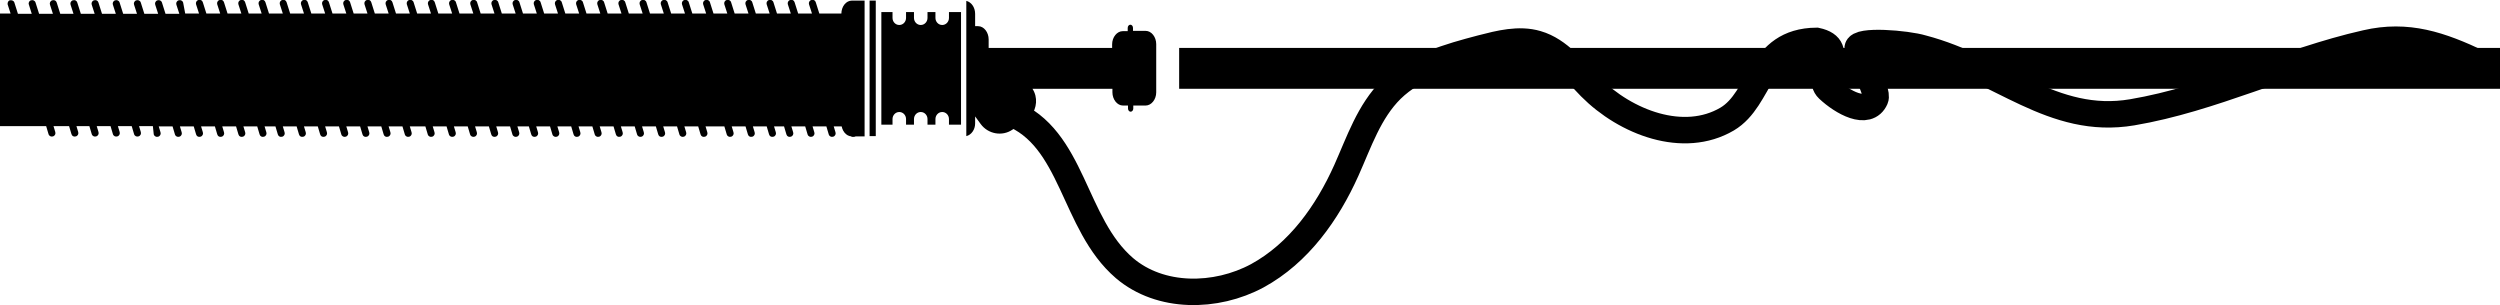
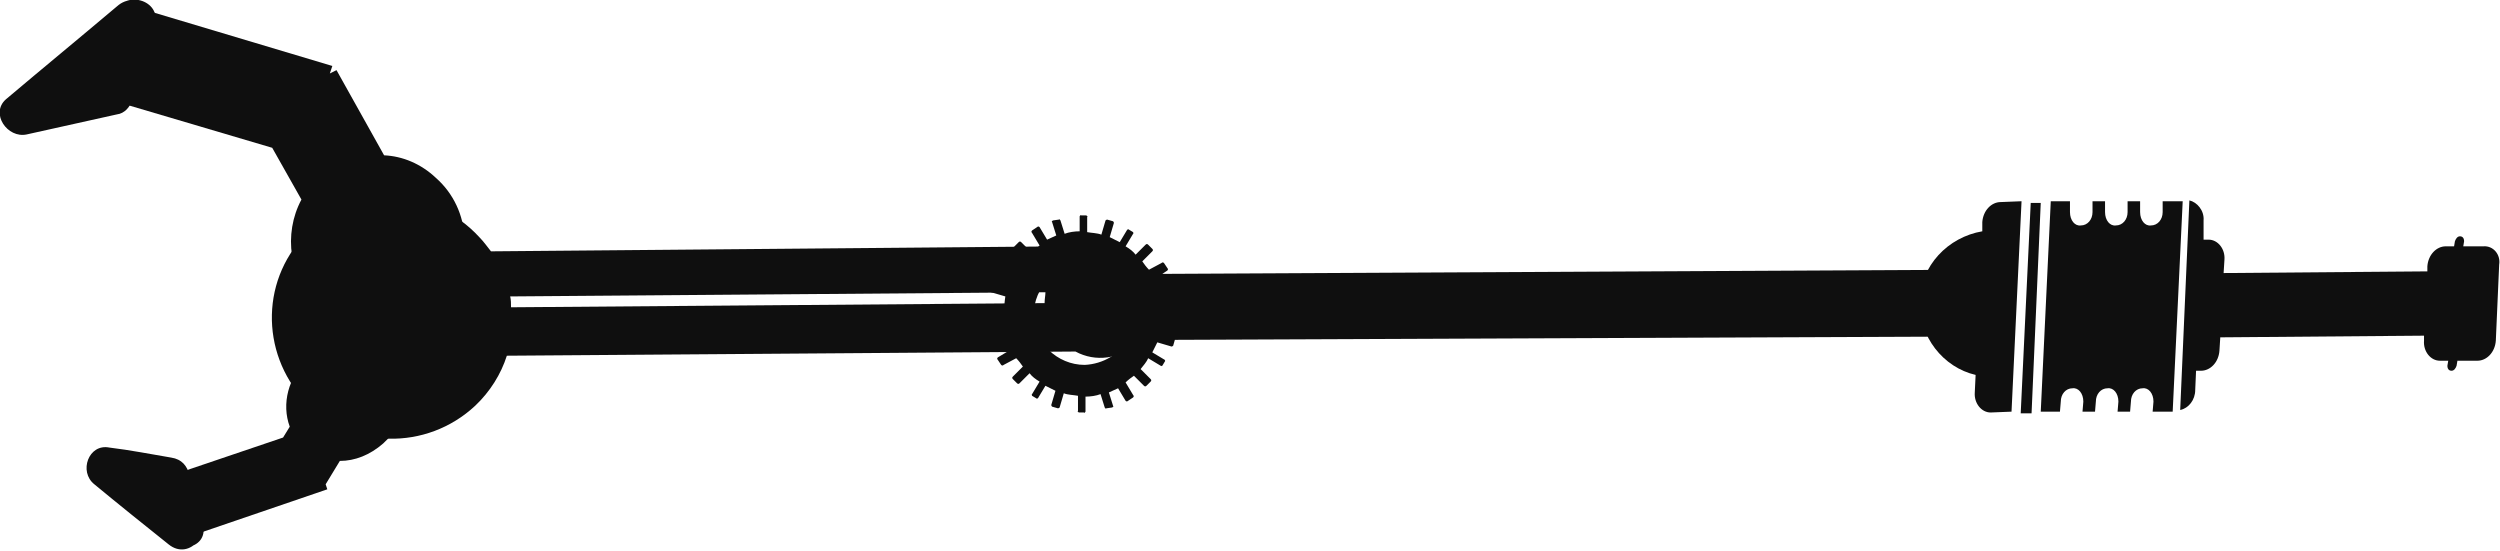
- <svg xmlns="http://www.w3.org/2000/svg" version="1.1" id="manche_d" x="0px" y="0px" viewBox="0 0 850.4 103.7" style="enable-background:new 0 0 850.4 103.7;" xml:space="preserve">
+ <svg xmlns="http://www.w3.org/2000/svg" version="1.1" id="machine" x="0px" y="0px" viewBox="0 0 299.4 65.9" style="enable-background:new 0 0 299.4 65.9;" xml:space="preserve">
  <style type="text/css">
- 	.st0{fill:none;stroke:#000000;stroke-width:9;stroke-miterlimit:10;}
+ 	.st0{fill:#0F0F0F;}
</style>
-   <path id="XMLID_2_" d="M0,4.6h3.6l-1-3.1C2.5,0.9,2.8,0.2,3.4,0.1s1.3,0.1,1.5,0.8l1.2,3.8h4.7L9.8,1.5C9.6,0.9,10,0.2,10.6,0.1  c0.6-0.2,1.3,0.1,1.5,0.8l1.2,3.8h4.7l-1-3.1c-0.2-0.6,0.1-1.3,0.8-1.5s1.3,0.1,1.5,0.8l1.2,3.8H25l-1-3.1c-0.2-0.6,0.1-1.3,0.8-1.5  s1.3,0.1,1.5,0.8l1.2,3.8h4.7l-1-3.1c-0.2-0.6,0.1-1.3,0.8-1.5s1.3,0.1,1.5,0.8l1.2,3.8h4.7l-1-3.1c-0.2-0.6,0.1-1.3,0.8-1.5  c0.6-0.2,1.3,0.1,1.5,0.8l1.2,3.8h4.7l-1-3.1c-0.2-0.6,0.1-1.3,0.8-1.5c0.6-0.2,1.3,0.1,1.5,0.8l1.2,3.8h4.7l-1-3.1  c-0.2-0.6,0.1-1.3,0.8-1.5c0.6-0.2,1.3,0.1,1.5,0.8l1.2,3.8h4.7l-1-3.1c-0.2-0.6,0.1-1.3,0.8-1.5c0.6-0.2,1.3,0.1,1.5,0.8L63,4.6  h4.7l-1-3.1c-0.2-0.6,0.1-1.3,0.8-1.5s1.3,0.1,1.5,0.8l1.2,3.8h4.7l-1-3.1c-0.2-0.6,0.1-1.3,0.8-1.5s1.3,0.1,1.5,0.8l1.2,3.8h4.7  l-1-3.1c-0.2-0.6,0.1-1.3,0.8-1.5s1.3,0.1,1.5,0.8l1.2,3.8H89l-1-3.1c-0.2-0.6,0.1-1.3,0.8-1.5s1.3,0.1,1.5,0.8l1.2,3.8h4.7l-1-3.1  c-0.2-0.6,0.1-1.3,0.8-1.5s1.3,0.1,1.5,0.8l1.2,3.8h4.7l-1-3.1c-0.2-0.6,0.1-1.3,0.8-1.5s1.3,0.1,1.5,0.8l1.2,3.8h4.7l-1-3.1  c-0.2-0.6,0.1-1.3,0.8-1.5s1.3,0.1,1.5,0.8l1.2,3.8h4.7l-1-3.1c-0.2-0.6,0.1-1.3,0.8-1.5s1.3,0.1,1.5,0.8l1.2,3.8h4.7l-1-3.1  c-0.2-0.6,0.1-1.3,0.8-1.5s1.3,0.1,1.5,0.8l1.2,3.8h4.7l-1-3.1c-0.2-0.6,0.1-1.3,0.8-1.5s1.3,0.1,1.5,0.8l1.2,3.8h4.7l-1-3.1  c-0.2-0.6,0.1-1.3,0.8-1.5c0.6-0.2,1.3,0.1,1.5,0.8l1.2,3.8h4.7l-1-3.1c-0.2-0.6,0.1-1.3,0.8-1.5s1.3,0.1,1.5,0.8l1.2,3.8h4.7  l-1-3.1c-0.2-0.6,0.1-1.3,0.8-1.5c0.6-0.2,1.3,0.1,1.5,0.8l1.2,3.8h4.7l-1-3.1c-0.2-0.6,0.1-1.3,0.8-1.5c0.6-0.2,1.3,0.1,1.5,0.8  l1.2,3.8h4.7l-1-3.1c-0.2-0.6,0.1-1.3,0.8-1.5c0.6-0.2,1.3,0.1,1.5,0.8l1.2,3.8h4.7l-1-3.1c-0.2-0.6,0.1-1.3,0.8-1.5  c0.6-0.2,1.3,0.1,1.5,0.8l1.2,3.8h4.7l-1-3.1c-0.2-0.6,0.1-1.3,0.8-1.5c0.6-0.2,1.3,0.1,1.5,0.8l1.2,3.8h4.7l-1-3.1  c-0.2-0.6,0.1-1.3,0.8-1.5c0.6-0.2,1.3,0.1,1.5,0.8l1.2,3.8h4.7l-1-3.1c-0.2-0.6,0.1-1.3,0.8-1.5c0.6-0.2,1.3,0.1,1.5,0.8l1.2,3.8  h4.7l-1-3.1c-0.2-0.6,0.1-1.3,0.8-1.5c0.6-0.2,1.3,0.1,1.5,0.8l1.2,3.8h4.7l-1-3.1c-0.2-0.6,0.1-1.3,0.8-1.5  c0.6-0.2,1.3,0.1,1.5,0.8l1.2,3.8h4.7l-1-3.1c-0.2-0.6,0.1-1.3,0.8-1.5c0.6-0.2,1.3,0.1,1.5,0.8l1.2,3.8h4.7l-1-3.1  c-0.2-0.6,0.1-1.3,0.8-1.5c0.6-0.2,1.3,0.1,1.5,0.8l1.2,3.8h4.7l-1-3.1c-0.2-0.6,0.1-1.3,0.8-1.5c0.6-0.2,1.3,0.1,1.5,0.8l1.2,3.8  h4.7l-1-3.1c-0.2-0.6,0.1-1.3,0.8-1.5c0.6-0.2,1.3,0.1,1.5,0.8l1.2,3.8h4.7l-1-3.1c-0.2-0.6,0.1-1.3,0.8-1.5  c0.6-0.2,1.3,0.1,1.5,0.8l1.2,3.8h4.7l-1-3.1c-0.2-0.6,0.1-1.3,0.8-1.5c0.6-0.2,1.3,0.1,1.5,0.8l1.2,3.8h4.7l-1-3.1  c-0.2-0.6,0.1-1.3,0.8-1.5l0,0c0.6-0.2,1.3,0.1,1.5,0.8l1.2,3.8h4.7l-1-3.1c-0.2-0.6,0.1-1.3,0.8-1.5s1.3,0.1,1.5,0.8l1.2,3.8h4.7  l-1-3.1c-0.2-0.6,0.1-1.3,0.8-1.5s1.3,0.1,1.5,0.8l1.2,3.8h12.8v38.4h-0.7l0.6,2c0.2,0.6-0.1,1.3-0.8,1.5s-1.3-0.1-1.5-0.8l-0.8-2.7  h-4.7l0.6,2c0.2,0.6-0.1,1.3-0.8,1.5c-0.6,0.2-1.3-0.1-1.5-0.8l-0.8-2.7h-4.7l0.6,2c0.2,0.6-0.1,1.3-0.8,1.5  c-0.6,0.2-1.3-0.1-1.5-0.8l-0.8-2.7h-4.7l0.6,2c0.2,0.6-0.1,1.3-0.8,1.5s-1.3-0.1-1.5-0.8l-0.8-2.7h-3.4l0.6,2  c0.2,0.6-0.1,1.3-0.8,1.5s-1.3-0.1-1.5-0.8l-0.8-2.7h-4.7l0.6,2c0.2,0.6-0.1,1.3-0.8,1.5s-1.3-0.1-1.5-0.8l-0.8-2.7h-4.7l0.6,2  c0.2,0.6-0.1,1.3-0.8,1.5c-0.6,0.2-1.3-0.1-1.5-0.8l-0.8-2.7H240l0.6,2c0.2,0.6-0.1,1.3-0.8,1.5s-1.3-0.1-1.5-0.8l-0.8-2.7h-4.7  l0.6,2c0.2,0.6-0.1,1.3-0.8,1.5c-0.6,0.2-1.3-0.1-1.5-0.8l-0.8-2.7h-4.7l0.6,2c0.2,0.6-0.1,1.3-0.8,1.5s-1.3-0.1-1.5-0.8l-0.8-2.7  h-4.7l0.6,2c0.2,0.6-0.1,1.3-0.8,1.5c-0.6,0.2-1.3-0.1-1.5-0.8l-0.8-2.7h-4.7l0.6,2c0.2,0.6-0.1,1.3-0.8,1.5s-1.3-0.1-1.5-0.8  l-0.8-2.7h-4.7l0.6,2c0.2,0.6-0.1,1.3-0.8,1.5c-0.6,0.2-1.3-0.1-1.5-0.8l-0.8-2.7h-4.7l0.6,2c0.2,0.6-0.1,1.3-0.8,1.5  s-1.3-0.1-1.5-0.8l-0.8-2.7h-4.7l0.6,2c0.2,0.6-0.1,1.3-0.8,1.5c-0.6,0.2-1.3-0.1-1.5-0.8l-0.8-2.7h-4.7l0.6,2  c0.2,0.6-0.1,1.3-0.8,1.5s-1.3-0.1-1.5-0.8l-0.8-2.7H176l0.6,2c0.2,0.6-0.1,1.3-0.8,1.5c-0.6,0.2-1.3-0.1-1.5-0.8l-0.8-2.7h-4.7  l0.6,2c0.2,0.6-0.1,1.3-0.8,1.5s-1.3-0.1-1.5-0.8l-0.8-2.7h-4.7l0.6,2c0.2,0.6-0.1,1.3-0.8,1.5c-0.6,0.2-1.3-0.1-1.5-0.8l-0.8-2.7  h-4.7l0.6,2c0.2,0.6-0.1,1.3-0.8,1.5c-0.6,0.2-1.3-0.1-1.5-0.8l-0.8-2.7h-4.7l0.6,2c0.2,0.6-0.1,1.3-0.8,1.5  c-0.6,0.2-1.3-0.1-1.5-0.8l-0.8-2.7h-5.3l0.6,2c0.2,0.6-0.1,1.3-0.8,1.5c-0.6,0.2-1.3-0.1-1.5-0.8l-0.8-2.7h-4.7l0.6,2  c0.2,0.6-0.1,1.3-0.8,1.5s-1.3-0.1-1.5-0.8l-0.8-2.7h-4.7l0.6,2c0.2,0.6-0.1,1.3-0.8,1.5s-1.3-0.1-1.5-0.8l-0.8-2.7h-4.7l0.6,2  c0.2,0.6-0.1,1.3-0.8,1.5l0,0c-0.6,0.2-1.3-0.1-1.5-0.8l-0.8-2.7h-4.7l0.6,2c0.2,0.6-0.1,1.3-0.8,1.5s-1.3-0.1-1.5-0.8l-0.8-2.7  h-4.7l0.6,2c0.2,0.6-0.1,1.3-0.8,1.5s-1.3-0.1-1.5-0.8l-0.8-2.7h-4.7l0.6,2c0.2,0.6-0.1,1.3-0.8,1.5s-1.3-0.1-1.5-0.8l-0.8-2.7H90  l0.6,2c0.2,0.6-0.1,1.3-0.8,1.5s-1.3-0.1-1.5-0.8l-0.8-2.7h-4.7l0.6,2c0.2,0.6-0.1,1.3-0.8,1.5s-1.3-0.1-1.5-0.8l-0.8-2.7h-4.7  l0.6,2c0.2,0.6-0.1,1.3-0.8,1.5s-1.3-0.1-1.5-0.8l-0.8-2.7h-4.7l0.6,2c0.2,0.6-0.1,1.3-0.8,1.5s-1.3-0.1-1.5-0.8l-0.8-2.7h-4.7  l0.6,2c0.2,0.6-0.1,1.3-0.8,1.5c-0.6,0.2-1.3-0.1-1.5-0.8l-0.8-2.7h-4.7l0.6,2c0.2,0.6-0.1,1.3-0.8,1.5c-0.6,0.2-1.3-0.1-1.5-0.8  L52,42.9h-4.7l0.6,2c0.2,0.6-0.1,1.3-0.8,1.5c-0.6,0.2-1.3-0.1-1.5-0.8l-0.8-2.7h-4.7l0.6,2c0.2,0.6-0.1,1.3-0.8,1.5l0,0  c-0.6,0.2-1.3-0.1-1.5-0.8l-0.8-2.7h-4.7l0.6,2c0.2,0.6-0.1,1.3-0.8,1.5c-0.6,0.2-1.3-0.1-1.5-0.8l-0.8-2.7H26l0.6,2  c0.2,0.6-0.1,1.3-0.8,1.5s-1.3-0.1-1.5-0.8l-0.8-2.7h-5.3l0.6,2c0.2,0.6-0.1,1.3-0.8,1.5c-0.6,0.2-1.3-0.1-1.5-0.8l-0.8-2.7H0V4.6z" />
  <g>
-     <rect x="295.8" y="0.2" width="2.1" height="46.1" />
-     <path d="M322.8,6.1c0,1.3-1,2.4-2.3,2.4c-1.3,0-2.3-1.1-2.3-2.4v-2h-2.7v2c0,1.3-1,2.4-2.3,2.4c-1.3,0-2.3-1.1-2.3-2.4v-2h-2.7v2   c0,1.3-1,2.4-2.3,2.4c-1.3,0-2.3-1.1-2.3-2.4v-2h-3.8v38.3h3.8v-1.9c0-1.3,1-2.4,2.3-2.4c1.3,0,2.3,1.1,2.3,2.4v1.9h2.7v-1.9   c0-1.3,1-2.4,2.3-2.4c1.3,0,2.3,1.1,2.3,2.4v1.9h2.7v-1.9c0-1.3,1-2.4,2.3-2.4c1.3,0,2.3,1.1,2.3,2.4v1.9h4.1V4.1h-4.1V6.1z" />
-     <path d="M286.2,4.7v37.2c0,2.5,1.6,4.5,3.6,4.5h4.3V0.2h-4.3C287.8,0.2,286.2,2.2,286.2,4.7z" />
-     <path d="M351.2,30.2h27.2v1.2c0,2.4,1.6,4.5,3.6,4.5h1.7v1c0,0.6,0.4,1.1,0.9,1.1c0.5,0,0.9-0.5,0.9-1.1v-1h4.2   c1.9,0,3.6-2,3.6-4.5v-1.3V16.3l0,0V15c0-2.4-1.6-4.5-3.6-4.5h-4.3v-1c0-0.6-0.4-1.1-0.9-1.1c-0.5,0-0.9,0.5-0.9,1.1v1.1h-1.7   c-1.9,0-3.6,2-3.6,4.5v1.2h-42v-2.9c0-2.4-1.6-4.5-3.6-4.5h-1V4.7c0-2.2-1.3-4-3-4.4v46c1.7-0.4,3-2.2,3-4.3v-2.4l1.9,2.6   c2.5,3.4,7.3,4.3,10.8,1.9l1.6-1.1l4.7-3.6C352.7,36.8,353.1,33.1,351.2,30.2z" />
-     <polygon points="791.6,16.3 788.8,16.3 706.2,16.3 642.7,16.3 565.2,16.3 520.4,16.3 401.1,16.3 401.1,30.2 505.2,30.2 512.5,30.2    572.8,30.2 580.6,30.2 630.5,30.2 637,30.2 788.8,30.2 791.6,30.2 850.4,30.2 850.4,16.3  " />
-     <path class="st0" d="M343.6,38.4c21.6,8.4,21.3,37.7,38.9,52.8c12.2,10.4,31.1,10.2,45.2,2.6c14.1-7.7,23.8-21.4,30.3-35.9   c4.3-9.6,7.7-20,15.3-27.5c8.1-7.9,19.6-11.1,30.6-14c6.2-1.6,12.8-3.3,18.9-1.5c7.6,2.2,12.7,9.1,18.2,14.7   c12,12.1,31.7,19.6,46.5,10.9c11.8-7,10.5-26.4,30.4-26.6c11.1,2.4-0.8,11.9,4,16.4c4.8,4.5,13.4,9.3,16,3.3c1.2-2.7-6-14.2-6-17.2   s16.7-1.6,22,0c26.4,6.9,44.2,26.4,71.4,21.8s52.5-17.4,79.5-23.5c14.2-3.3,25.4,0.6,38.5,6.8" />
+     <g id="epaule">
+       <polygon id="XMLID_3_" class="st0" points="243.3,49.5 244.4,24.3 243.2,24.3 242,49.5   " />
+       <path id="XMLID_51_" class="st0" d="M260.2,49.3l1.2-25.2l-2.4,0l0,1.3c0,0.9-0.6,1.6-1.4,1.6l0,0c-0.7,0.1-1.3-0.6-1.3-1.6l0-1.3    l-1.5,0l0,1.3c0,0.9-0.6,1.6-1.4,1.6l0,0c-0.7,0.1-1.3-0.6-1.3-1.6l0-1.3l-1.5,0l0,1.3c0,0.9-0.6,1.6-1.4,1.6    c-0.7,0.1-1.3-0.6-1.3-1.6l0-1.3l-2.3,0l-1.2,25.2l2.3,0l0.1-1.2c0-0.9,0.6-1.6,1.4-1.6c0.7-0.1,1.3,0.6,1.3,1.6l-0.1,1.2l1.5,0    l0.1-1.2c0-0.9,0.6-1.6,1.4-1.6l0,0c0.7-0.1,1.3,0.6,1.3,1.6l-0.1,1.2l1.5,0l0.1-1.2c0-0.9,0.6-1.6,1.4-1.6    c0.7-0.1,1.3,0.6,1.3,1.6l-0.1,1.2L260.2,49.3z" />
+       <path id="XMLID_52_" class="st0" d="M297.4,29.5l-2.4,0l0.1-0.6c0-0.4-0.2-0.6-0.5-0.6c-0.3,0-0.5,0.3-0.6,0.6l-0.1,0.6l-1,0    c-1.1,0-2.1,1-2.2,2.4l0,0.6l-24.4,0.2l0.1-1.6c0.1-1.3-0.8-2.4-1.9-2.4l-0.6,0l0-2.3c0.1-1.2-0.8-2.2-1.7-2.4l-1.1,25.1    c1-0.2,1.8-1.2,1.8-2.4l0.1-2.3l0.6,0c1.1,0,2.1-1,2.2-2.4l0.1-1.6l24.4-0.2l0,0.6c-0.1,1.3,0.8,2.4,1.9,2.4l1,0l-0.1,0.6    c0,0.4,0.2,0.6,0.5,0.6c0.3,0,0.5-0.3,0.6-0.6l0.1-0.6l2.4,0c1.1,0,2.1-1,2.2-2.4l0.4-9.1C299.5,30.5,298.6,29.4,297.4,29.5z" />
+       <path id="XMLID_53_" class="st0" d="M240.9,49.3l1.2-25.2l-2.5,0.1c-1.1,0-2.1,1-2.2,2.4l0,1.1c-4.1,0.7-7.4,4.1-7.5,8.4    c-0.1,4.2,2.8,7.9,6.7,8.8l-0.1,2.1c-0.1,1.3,0.8,2.4,1.9,2.4L240.9,49.3z" />
+     </g>
+     <path id="bras_x5F_haut_1_" class="st0" d="M236.4,32.3l-97.2,0.5l0.6-0.4c0.1-0.1,0.1-0.2,0-0.3l-0.4-0.6c-0.1-0.1-0.2-0.1-0.3,0   l-1.5,0.8c-0.3-0.3-0.6-0.7-0.8-1l1.2-1.2c0.1-0.1,0.1-0.2,0-0.3l-0.5-0.5c-0.1-0.1-0.2-0.1-0.3,0l-1.2,1.2c-0.3-0.4-0.7-0.7-1.2-1   l0.9-1.5c0.1-0.1,0-0.1,0-0.2l-0.5-0.3c-0.1-0.1-0.1,0-0.2,0l-0.9,1.5c-0.4-0.2-0.8-0.4-1.2-0.6l0.5-1.7c0,0,0-0.1-0.1-0.2   l-0.7-0.2c0,0-0.1,0-0.2,0.1l-0.5,1.7c-0.5-0.2-1.2-0.2-1.7-0.3l0-1.8c0.1-0.1,0-0.1-0.1-0.2l-0.6,0c-0.1-0.1-0.1,0-0.2,0.1l0,1.8   c-0.6,0-1.3,0.1-1.8,0.3l-0.5-1.6c-0.1-0.1-0.1-0.2-0.2-0.1l-0.7,0.1c-0.1,0.1-0.2,0.1-0.1,0.2l0.5,1.6c-0.4,0.2-0.7,0.3-1.1,0.5   l-0.9-1.5c-0.1-0.1-0.2-0.1-0.3,0l-0.6,0.4c-0.1,0.1-0.1,0.2,0,0.3l0.9,1.5c-0.3,0.3-0.7,0.6-1,0.8l-1.2-1.2   c-0.1-0.1-0.2-0.1-0.3,0l-0.5,0.5c-0.1,0.1-0.1,0.2,0,0.3l1.2,1.2c-0.3,0.4-0.7,0.8-0.9,1.3l-1.5-0.9c-0.1-0.1-0.1,0-0.2,0   l-0.3,0.5c-0.1,0.1,0,0.1,0,0.2l1.5,0.9c-0.2,0.4-0.4,0.8-0.6,1.2L119,34c0,0-0.1,0-0.2,0.1l-0.2,0.7c0,0,0,0.1,0.1,0.2l1.7,0.5   c-0.1,0.6-0.1,1.1-0.2,1.7l-1.8,0c-0.1-0.1-0.1,0-0.2,0.1l0,0.6c-0.1,0.1,0,0.1,0.1,0.2l1.8,0c0,0.6,0.1,1.2,0.2,1.7l-1.7,0.5   c-0.1,0.1-0.2,0.1-0.1,0.2l0.1,0.7c0.1,0.1,0.1,0.2,0.2,0.1l1.7-0.5c0.2,0.4,0.3,0.7,0.5,1.1l-1.5,0.9c-0.1,0.1-0.1,0.2,0,0.3   l0.4,0.6c0.1,0.1,0.2,0.1,0.3,0l1.5-0.8c0.3,0.3,0.6,0.7,0.8,1l-1.2,1.2c-0.1,0.1-0.1,0.2,0,0.3l0.5,0.5c0.1,0.1,0.2,0.1,0.3,0   l1.2-1.2c0.3,0.4,0.7,0.7,1.2,1l-0.9,1.5c-0.1,0.1,0,0.1,0,0.2l0.5,0.3c0.1,0.1,0.1,0,0.2,0l0.9-1.5c0.4,0.2,0.8,0.4,1.2,0.6   l-0.5,1.7c0,0,0,0.1,0.1,0.2l0.7,0.2c0,0,0.1,0,0.2-0.1l0.5-1.7c0.5,0.2,1.2,0.2,1.7,0.3l0,1.8c-0.1,0.1,0,0.1,0.1,0.2l0.6,0   c0.1,0.1,0.1,0,0.2-0.1l0-1.8c0.6,0,1.3-0.1,1.8-0.3l0.5,1.6c0.1,0.1,0.1,0.2,0.2,0.1l0.7-0.1c0.1-0.1,0.2-0.1,0.1-0.2l-0.5-1.6   c0.4-0.2,0.7-0.3,1.1-0.5l0.9,1.5c0.1,0.1,0.2,0.1,0.3,0l0.6-0.4c0.1-0.1,0.1-0.2,0-0.3l-0.9-1.5c0.3-0.3,0.7-0.6,1-0.8l1.2,1.2   c0.1,0.1,0.2,0.1,0.3,0l0.5-0.5c0.1-0.1,0.1-0.2,0-0.3l-1.2-1.2c0.3-0.4,0.7-0.8,0.9-1.3l1.5,0.9c0.1,0.1,0.1,0,0.2,0l0.3-0.5   c0.1-0.1,0-0.1,0-0.2l-1.5-0.9c0.2-0.4,0.4-0.8,0.6-1.2l1.7,0.5c0,0,0.1,0,0.2-0.1l0.2-0.7l0,0l95.5-0.4c1.6-0.1,2.8-1.3,2.8-2.9   l0-2.1C239.2,33.4,238,32.1,236.4,32.3z M133.3,32.6l-3.7,0c-1.6,0.1-2.8,1.3-2.8,2.9l0,2.1c0.1,1.6,1.3,2.8,2.9,2.8l5.5,0   c-1,2-3.1,3.2-5.3,3.3c-3.3,0-6.1-2.7-6.1-6c0-3.3,2.7-6.1,6-6.1C131,31.6,132.3,32,133.3,32.6z" />
+     <path id="avant_x5F_bras" class="st0" d="M37.1,27.6c-5.9,5.5-6,14.6-0.6,20.4c5.5,5.9,14.6,6,20.4,0.6c1.8-1.7,3.1-3.8,3.8-6   l68.1-0.5c2.4,1.3,5.3,0.9,7.4-1c2.5-2.4,2.7-6.5,0.2-9.2c-1.8-2-4.7-2.5-7.1-1.6c-0.5-0.5-1.1-0.8-1.9-0.8l-68.6,0.6   c-0.4-0.5-0.9-1.2-1.4-1.7C51.9,22.4,42.8,22.2,37.1,27.6z M125.2,35c0,0.4-0.1,0.8-0.1,1.3l-63.9,0.5c0-0.4,0-0.9-0.1-1.3   L125.2,35z" />
+     <g id="pince_x5F_haut">
+       <path id="XMLID_47_" class="st0" d="M14,12.2l18.6,5.5l3.5,6.2c-2.2,4.1-1.5,9.5,2.1,12.8c4.3,3.9,10.9,3.6,14.7-0.7    c3.9-4.3,3.6-10.9-0.7-14.7c-1.8-1.7-4-2.6-6.2-2.7L40.3,8.4l-0.8,0.4l0.3-0.9L17.4,1.2L14,12.2z" />
+       <g id="XMLID_62_">
+         <polygon id="XMLID_72_" class="st0" points="13.5,11.3 2.7,13.7 16.2,2.5    " />
+         <g id="XMLID_65_">
+           <path id="XMLID_70_" class="st0" d="M14.2,0.6c-4.5,3.8-9,7.5-13.5,11.3c-1.9,1.7,0.2,4.7,2.5,4.2c3.6-0.8,7.2-1.6,10.8-2.4      c0.9-0.1,1.6-0.9,1.8-1.7C16.7,9,17.6,6,18.5,3c1-3-3.8-4.4-4.8-1.3c-0.9,2.9-1.7,5.9-2.6,8.9c0.7-0.6,1.2-1.2,1.8-1.7      c-3.6,0.8-7.2,1.6-10.8,2.4c0.9,1.4,1.7,2.8,2.5,4.2C9,11.8,13.5,8,18,4.2C20.4,2.2,16.8-1.4,14.2,0.6z" />
+         </g>
+       </g>
+     </g>
+     <g id="pince_x5F_bas">
+       <path id="XMLID_15_" class="st0" d="M21.5,56.6l1.9,7.4l15.8-5.4L39,58l1.7-2.8c1.8,0,3.6-0.7,5.2-2.1c3.1-2.8,3.6-7.3,1-10.1    c-1.4-1.4-3.3-2.1-5.3-2l-0.6-0.4l-0.3,0.4c-1.3,0.3-2.7,1-3.8,2c-2.4,2.1-3.2,5.4-2.2,8.1l-0.8,1.3L21.5,56.6z" />
+       <g id="XMLID_60_">
+         <polygon id="XMLID_77_" class="st0" points="20.3,57.3 12.9,56.1 21.8,63.3    " />
+         <g id="XMLID_63_">
+           <path id="XMLID_75_" class="st0" d="M23.3,61.3c-2.9-2.4-5.9-4.8-8.9-7.2c-0.6,1.5-1.2,3-1.8,4.4c2.4,0.4,4.9,0.9,7.4,1.2      c-0.7-0.6-1.5-1.4-2.2-2.1c0.5,1.9,1.1,4,1.6,5.9c0.8,3.1,5.7,2.5,4.9-0.7c-0.5-1.9-1.1-4-1.6-5.9c-0.3-1.1-0.9-1.9-2.2-2.1      c-2.4-0.4-4.9-0.9-7.4-1.2c-2.5-0.5-3.7,2.9-1.8,4.4c2.9,2.4,5.9,4.8,8.9,7.2C22.8,67.3,25.8,63.4,23.3,61.3z" />
+         </g>
+       </g>
+     </g>
  </g>
</svg>
